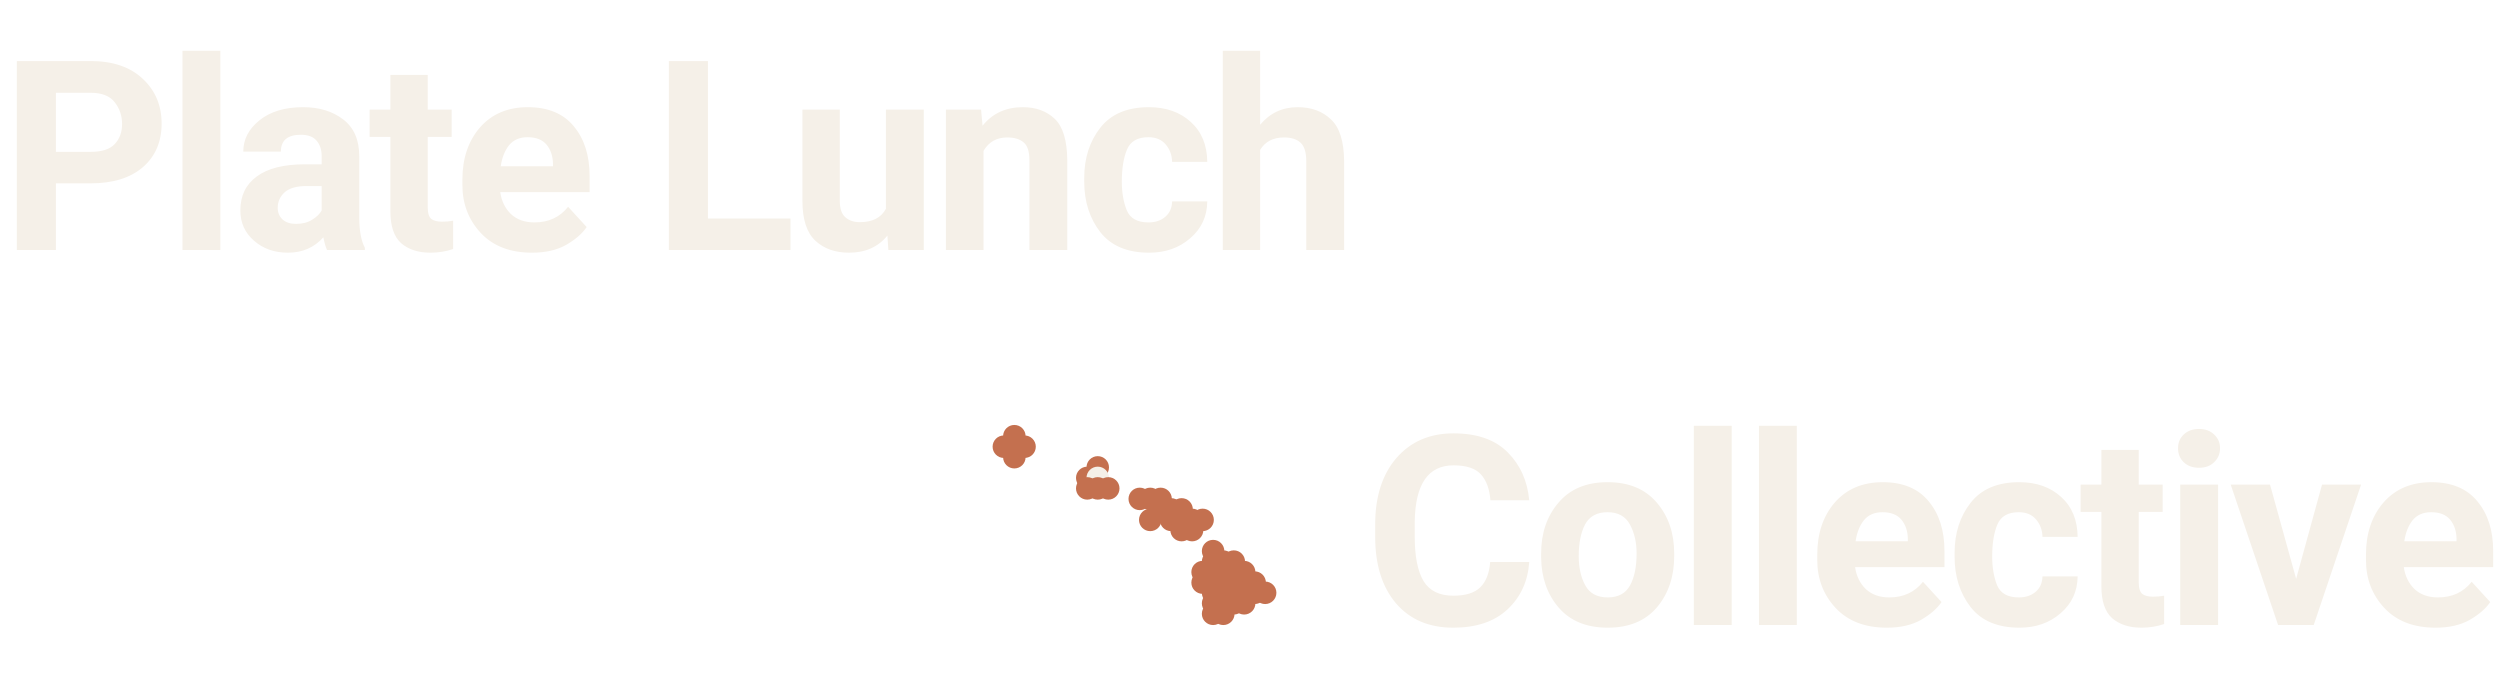
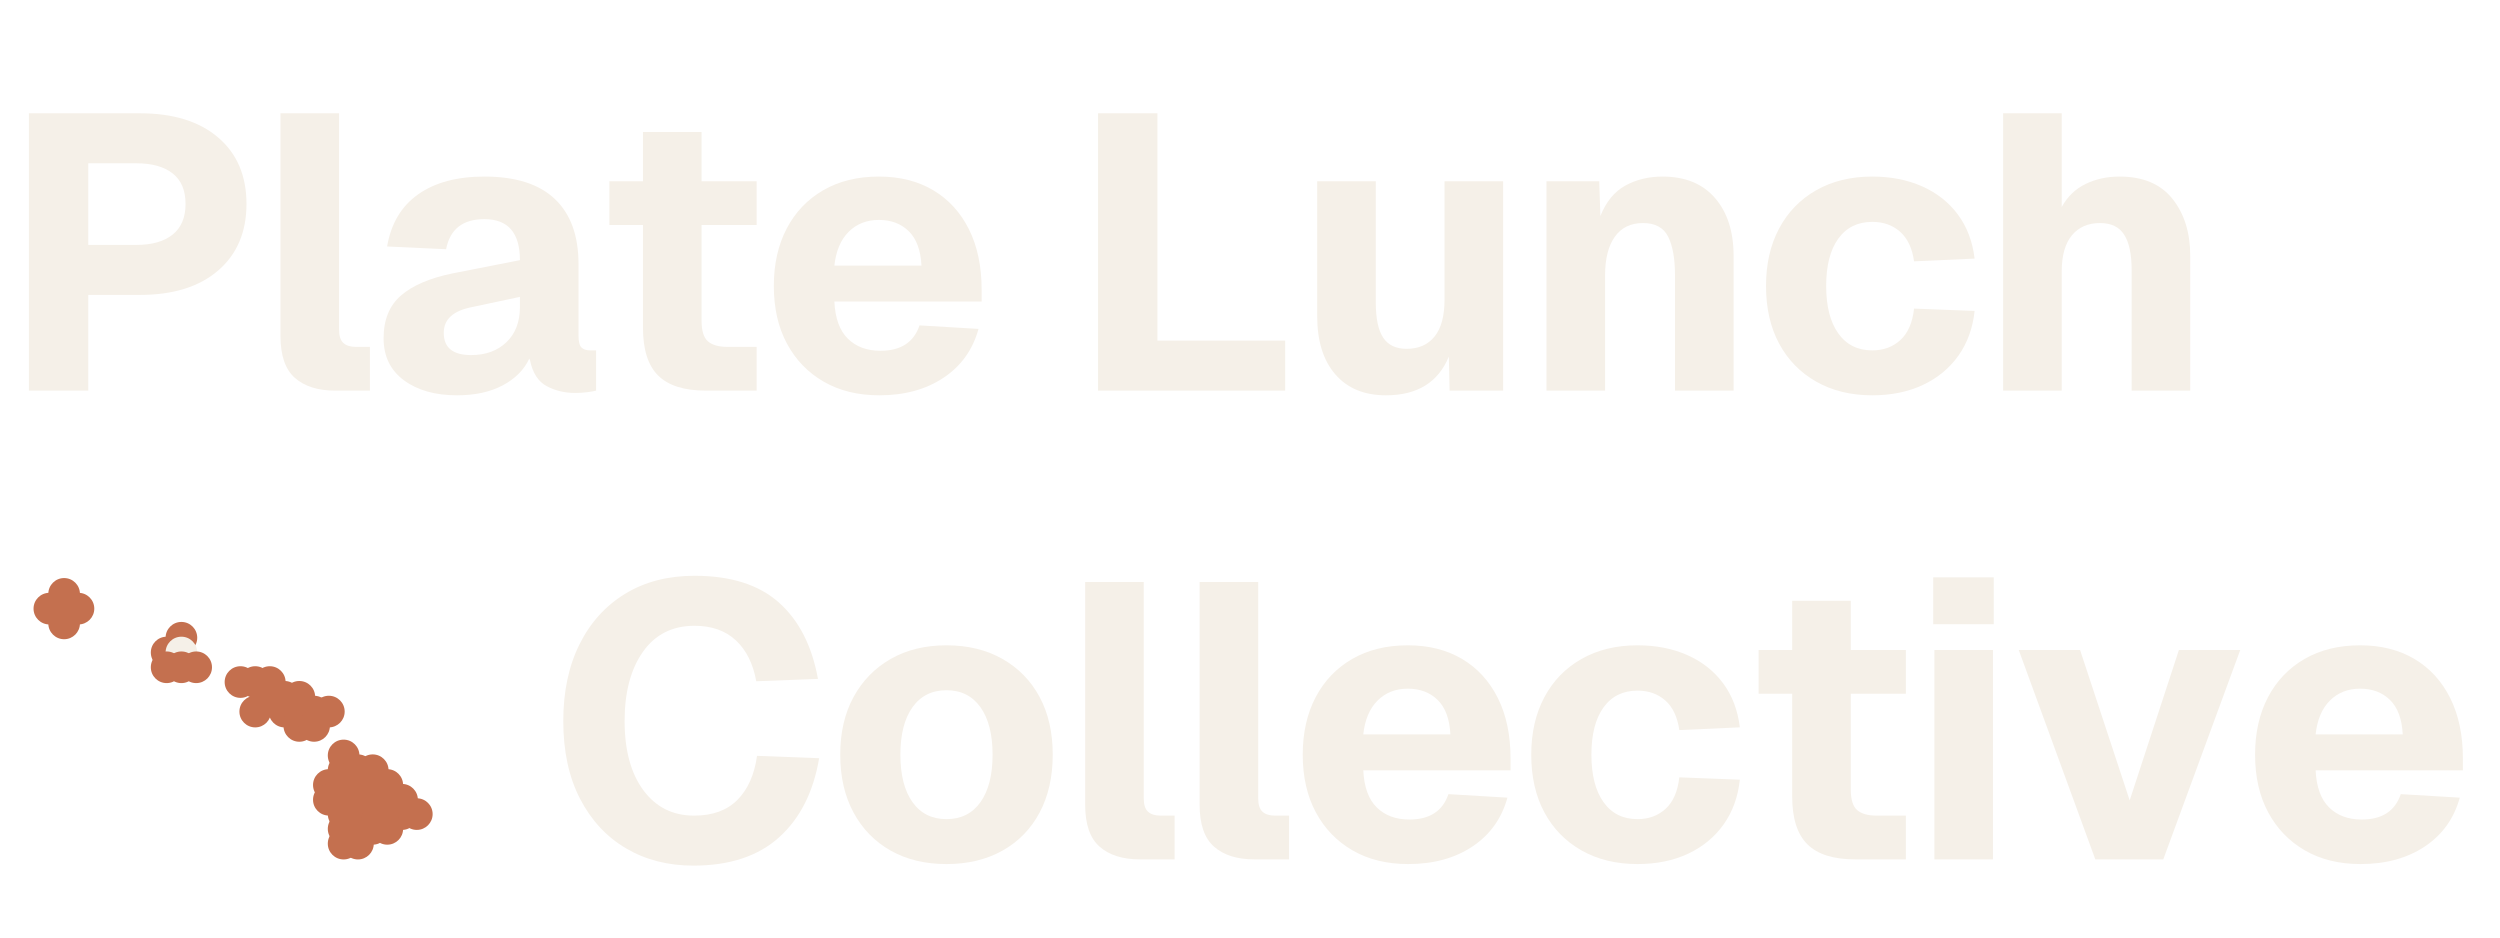
- <svg xmlns="http://www.w3.org/2000/svg" width="160" height="44" viewBox="0 0 160 44" fill="none">
-   <text x="0" y="16" font-family="system-ui, -apple-system, 'Segoe UI', Roboto, sans-serif" font-size="17" font-weight="700" letter-spacing="-0.34" fill="#F5F0E8">Plate Lunch</text>
-   <g transform="translate(62, 24) scale(0.016)">
+ <svg xmlns="http://www.w3.org/2000/svg" width="128" height="48" viewBox="0 0 128 48" fill="none">
+   <path transform="translate(0.000,20.000) scale(0.02,-0.02)" d="M74 0V710H358Q486 710 558.5 648.0Q631 586 631 478Q631 370 558.5 307.5Q486 245 358 245H226V0ZM226 373H349Q409 373 442.0 399.5Q475 426 475 478Q475 530 442.0 556.0Q409 582 349 582H226Z" fill="#F5F0E8" />
+   <path transform="translate(13.040,20.000) scale(0.02,-0.02)" d="M206 0Q140 0 103.0 32.5Q66 65 66 140V710H216V156Q216 132 227.0 122.0Q238 112 259 112H295V0Z" fill="#F5F0E8" />
+   <path transform="translate(18.900,20.000) scale(0.02,-0.02)" d="M225 -12Q141 -12 89.0 26.5Q37 65 37 134Q37 205 81.5 243.5Q126 282 213 300L386 334Q386 439 295 439Q212 439 197 362L46 369Q61 457 125.5 502.5Q190 548 295 548Q415 548 475.5 490.5Q536 433 536 324V141Q536 118 543.5 110.5Q551 103 566 103H581V0Q574 -2 558.5 -4.0Q543 -6 528 -6Q487 -6 454.5 11.5Q422 29 412 77L410 82Q390 39 342.0 13.5Q294 -12 225 -12ZM261 91Q317 91 351.5 124.0Q386 157 386 214V240L264 214Q191 200 191 148Q191 91 261 91Z" fill="#F5F0E8" />
+   <path transform="translate(30.380,20.000) scale(0.02,-0.02)" d="M288 0Q205 0 166.0 38.5Q127 77 127 161V424H41V536H127V662H277V536H418V424H277V179Q277 140 293.5 126.0Q310 112 343 112H418V0Z" fill="#F5F0E8" />
+   <path transform="translate(38.880,20.000) scale(0.02,-0.02)" d="M307 -12Q225 -12 164.5 23.0Q104 58 70.5 120.5Q37 183 37 268Q37 352 70.0 415.0Q103 478 163.5 513.0Q224 548 306 548Q386 548 445.0 513.0Q504 478 536.5 413.0Q569 348 569 258V228H192Q195 164 226.5 133.0Q258 102 310 102Q388 102 410 167L561 158Q539 78 471.5 33.0Q404 -12 307 -12ZM192 320H415Q412 379 382.5 408.0Q353 437 306 437Q259 437 228.5 406.5Q198 376 192 320Z" fill="#F5F0E8" />
+   <path transform="translate(54.740,20.000) scale(0.02,-0.02)" d="M74 0V710H226V128H553V0Z" fill="#F5F0E8" />
+   <path transform="translate(66.120,20.000) scale(0.02,-0.02)" d="M242 -12Q159 -12 112.5 41.5Q66 95 66 191V536H216V226Q216 164 235.0 135.5Q254 107 295 107Q341 107 366.5 138.5Q392 170 392 233V536H542V0H405L403 87Q362 -12 242 -12Z" fill="#F5F0E8" />
+   <path transform="translate(77.860,20.000) scale(0.02,-0.02)" d="M66 0V536H201L204 447Q226 502 268.0 525.0Q310 548 363 548Q450 548 497.5 493.0Q545 438 545 345V0H395V295Q395 359 377.5 394.0Q360 429 313 429Q266 429 241.0 394.0Q216 359 216 295V0Z" fill="#F5F0E8" />
+   <path transform="translate(89.680,20.000) scale(0.02,-0.02)" d="M309 -12Q227 -12 165.5 23.0Q104 58 70.5 120.5Q37 183 37 268Q37 352 70.5 415.0Q104 478 165.5 513.0Q227 548 309 548Q380 548 436.5 523.0Q493 498 528.0 451.0Q563 404 571 338L416 331Q409 381 380.5 406.5Q352 432 309 432Q253 432 222.0 389.0Q191 346 191 268Q191 190 222.0 146.5Q253 103 309 103Q352 103 381.0 129.5Q410 156 416 210L571 204Q564 138 529.5 89.5Q495 41 438.5 14.5Q382 -12 309 -12Z" fill="#F5F0E8" />
+   <path transform="translate(101.240,20.000) scale(0.02,-0.02)" d="M66 0V710H216V470Q238 510 277.0 529.0Q316 548 364 548Q454 548 499.5 491.0Q545 434 545 345V0H395V309Q395 369 376.0 399.0Q357 429 314 429Q268 429 242.0 397.5Q216 366 216 305V0Z" fill="#F5F0E8" />
+   <g transform="translate(0,26) scale(0.018)">
    <circle cx="182.4" cy="244.8" r="45" fill="#C4704F" />
    <circle cx="140.4" cy="286.8" r="45" fill="#C4704F" />
    <circle cx="182.4" cy="286.8" r="45" fill="#C4704F" />
    <circle cx="223.2" cy="286.8" r="45" fill="#C4704F" />
    <circle cx="182.4" cy="328.8" r="45" fill="#C4704F" />
    <circle cx="516" cy="369.6" r="45" fill="#C4704F" />
    <circle cx="474" cy="411.6" r="45" fill="#C4704F" />
    <circle cx="516" cy="411.6" r="45" fill="#F5F0E8" />
    <circle cx="474" cy="453.6" r="45" fill="#C4704F" />
    <circle cx="516" cy="453.6" r="45" fill="#C4704F" />
    <circle cx="558" cy="453.6" r="45" fill="#C4704F" />
    <circle cx="684" cy="495.6" r="45" fill="#C4704F" />
    <circle cx="726" cy="495.6" r="45" fill="#C4704F" />
    <circle cx="767.4" cy="495.6" r="45" fill="#C4704F" />
    <circle cx="767.4" cy="537.6" r="45" fill="#C4704F" />
    <circle cx="809.4" cy="537.6" r="45" fill="#C4704F" />
    <circle cx="851.4" cy="537.6" r="45" fill="#C4704F" />
    <circle cx="726" cy="579.6" r="45" fill="#C4704F" />
    <circle cx="809.4" cy="579.6" r="45" fill="#C4704F" />
    <circle cx="851.4" cy="579.6" r="45" fill="#C4704F" />
    <circle cx="893.4" cy="579.6" r="45" fill="#C4704F" />
    <circle cx="935.4" cy="579.6" r="45" fill="#C4704F" />
    <circle cx="851.4" cy="620.4" r="45" fill="#C4704F" />
    <circle cx="893.4" cy="620.4" r="45" fill="#C4704F" />
    <circle cx="977.4" cy="704.4" r="45" fill="#C4704F" />
    <circle cx="977.4" cy="746.4" r="45" fill="#C4704F" />
    <circle cx="1018.2" cy="746.4" r="45" fill="#C4704F" />
    <circle cx="1060.2" cy="746.4" r="45" fill="#C4704F" />
    <circle cx="935.4" cy="788.4" r="45" fill="#C4704F" />
    <circle cx="977.4" cy="788.4" r="45" fill="#C4704F" />
    <circle cx="1018.2" cy="788.4" r="45" fill="#C4704F" />
    <circle cx="1060.2" cy="788.4" r="45" fill="#C4704F" />
    <circle cx="1101.6" cy="788.4" r="45" fill="#C4704F" />
    <circle cx="935.4" cy="830.4" r="45" fill="#C4704F" />
    <circle cx="977.4" cy="830.4" r="45" fill="#C4704F" />
    <circle cx="1018.2" cy="830.4" r="45" fill="#C4704F" />
    <circle cx="1060.2" cy="830.4" r="45" fill="#C4704F" />
    <circle cx="1101.6" cy="830.4" r="45" fill="#C4704F" />
    <circle cx="1143.6" cy="830.4" r="45" fill="#C4704F" />
    <circle cx="977.4" cy="871.2" r="45" fill="#C4704F" />
    <circle cx="1018.2" cy="871.2" r="45" fill="#C4704F" />
    <circle cx="1060.2" cy="871.2" r="45" fill="#C4704F" />
    <circle cx="1101.6" cy="871.2" r="45" fill="#C4704F" />
    <circle cx="1143.6" cy="871.2" r="45" fill="#C4704F" />
    <circle cx="1185.6" cy="871.2" r="45" fill="#C4704F" />
    <circle cx="977.4" cy="913.2" r="45" fill="#C4704F" />
    <circle cx="1018.2" cy="913.2" r="45" fill="#C4704F" />
    <circle cx="1060.2" cy="913.2" r="45" fill="#C4704F" />
    <circle cx="1101.6" cy="913.2" r="45" fill="#C4704F" />
    <circle cx="977.4" cy="955.2" r="45" fill="#C4704F" />
    <circle cx="1018.2" cy="955.2" r="45" fill="#C4704F" />
  </g>
-   <text x="160" y="40" text-anchor="end" font-family="system-ui, -apple-system, 'Segoe UI', Roboto, sans-serif" font-size="17" font-weight="700" letter-spacing="-0.34" fill="#F5F0E8">Collective</text>
+   <path transform="translate(28.000,44.000) scale(0.02,-0.02)" d="M375 -16Q278 -16 203.0 28.0Q128 72 85.0 155.0Q42 238 42 354Q42 467 83.5 550.5Q125 634 200.5 680.0Q276 726 378 726Q517 726 594.0 657.5Q671 589 694 462L536 456Q524 523 484.0 560.5Q444 598 378 598Q293 598 246.0 531.5Q199 465 199 354Q199 242 247.0 177.0Q295 112 377 112Q448 112 488.0 152.5Q528 193 538 265L697 259Q675 129 594.5 56.5Q514 -16 375 -16Z" fill="#F5F0E8" />
+   <path transform="translate(42.280,44.000) scale(0.02,-0.02)" d="M309 -12Q227 -12 166.0 22.5Q105 57 71.0 120.0Q37 183 37 268Q37 353 71.0 415.5Q105 478 166.0 513.0Q227 548 309 548Q391 548 452.5 513.0Q514 478 547.5 415.5Q581 353 581 268Q581 183 547.5 120.0Q514 57 452.5 22.5Q391 -12 309 -12ZM309 103Q365 103 396.0 146.5Q427 190 427 268Q427 346 396.0 389.5Q365 433 309 433Q253 433 222.0 389.5Q191 346 191 268Q191 190 222.0 146.5Q253 103 309 103Z" fill="#F5F0E8" />
+   <path transform="translate(54.240,44.000) scale(0.02,-0.02)" d="M206 0Q140 0 103.0 32.5Q66 65 66 140V710H216V156Q216 132 227.0 122.0Q238 112 259 112H295V0Z" fill="#F5F0E8" />
+   <path transform="translate(60.100,44.000) scale(0.02,-0.02)" d="M206 0Q140 0 103.0 32.5Q66 65 66 140V710H216V156Q216 132 227.0 122.0Q238 112 259 112H295V0Z" fill="#F5F0E8" />
+   <path transform="translate(65.960,44.000) scale(0.02,-0.02)" d="M307 -12Q225 -12 164.5 23.0Q104 58 70.5 120.5Q37 183 37 268Q37 352 70.0 415.0Q103 478 163.5 513.0Q224 548 306 548Q386 548 445.0 513.0Q504 478 536.5 413.0Q569 348 569 258V228H192Q195 164 226.5 133.0Q258 102 310 102Q388 102 410 167L561 158Q539 78 471.5 33.0Q404 -12 307 -12ZM192 320H415Q412 379 382.5 408.0Q353 437 306 437Q259 437 228.5 406.5Q198 376 192 320Z" fill="#F5F0E8" />
+   <path transform="translate(77.660,44.000) scale(0.02,-0.02)" d="M309 -12Q227 -12 165.5 23.0Q104 58 70.5 120.5Q37 183 37 268Q37 352 70.5 415.0Q104 478 165.5 513.0Q227 548 309 548Q380 548 436.5 523.0Q493 498 528.0 451.0Q563 404 571 338L416 331Q409 381 380.5 406.5Q352 432 309 432Q253 432 222.0 389.0Q191 346 191 268Q191 190 222.0 146.5Q253 103 309 103Q352 103 381.0 129.5Q410 156 416 210L571 204Q564 138 529.5 89.5Q495 41 438.5 14.5Q382 -12 309 -12Z" fill="#F5F0E8" />
+   <path transform="translate(89.220,44.000) scale(0.02,-0.02)" d="M288 0Q205 0 166.0 38.5Q127 77 127 161V424H41V536H127V662H277V536H418V424H277V179Q277 140 293.5 126.0Q310 112 343 112H418V0Z" fill="#F5F0E8" />
+   <path transform="translate(97.720,44.000) scale(0.02,-0.02)" d="M66 0V536H216V0ZM63 602V722H218V602Z" fill="#F5F0E8" />
+   <path transform="translate(102.940,44.000) scale(0.02,-0.02)" d="M217 0 21 536H178L305 151L431 536H588L391 0Z" fill="#F5F0E8" />
+   <path transform="translate(114.720,44.000) scale(0.02,-0.02)" d="M307 -12Q225 -12 164.5 23.0Q104 58 70.5 120.5Q37 183 37 268Q37 352 70.0 415.0Q103 478 163.5 513.0Q224 548 306 548Q386 548 445.0 513.0Q504 478 536.5 413.0Q569 348 569 258V228H192Q195 164 226.5 133.0Q258 102 310 102Q388 102 410 167L561 158Q539 78 471.5 33.0Q404 -12 307 -12ZM192 320H415Q412 379 382.5 408.0Q353 437 306 437Q259 437 228.5 406.5Q198 376 192 320Z" fill="#F5F0E8" />
</svg>
